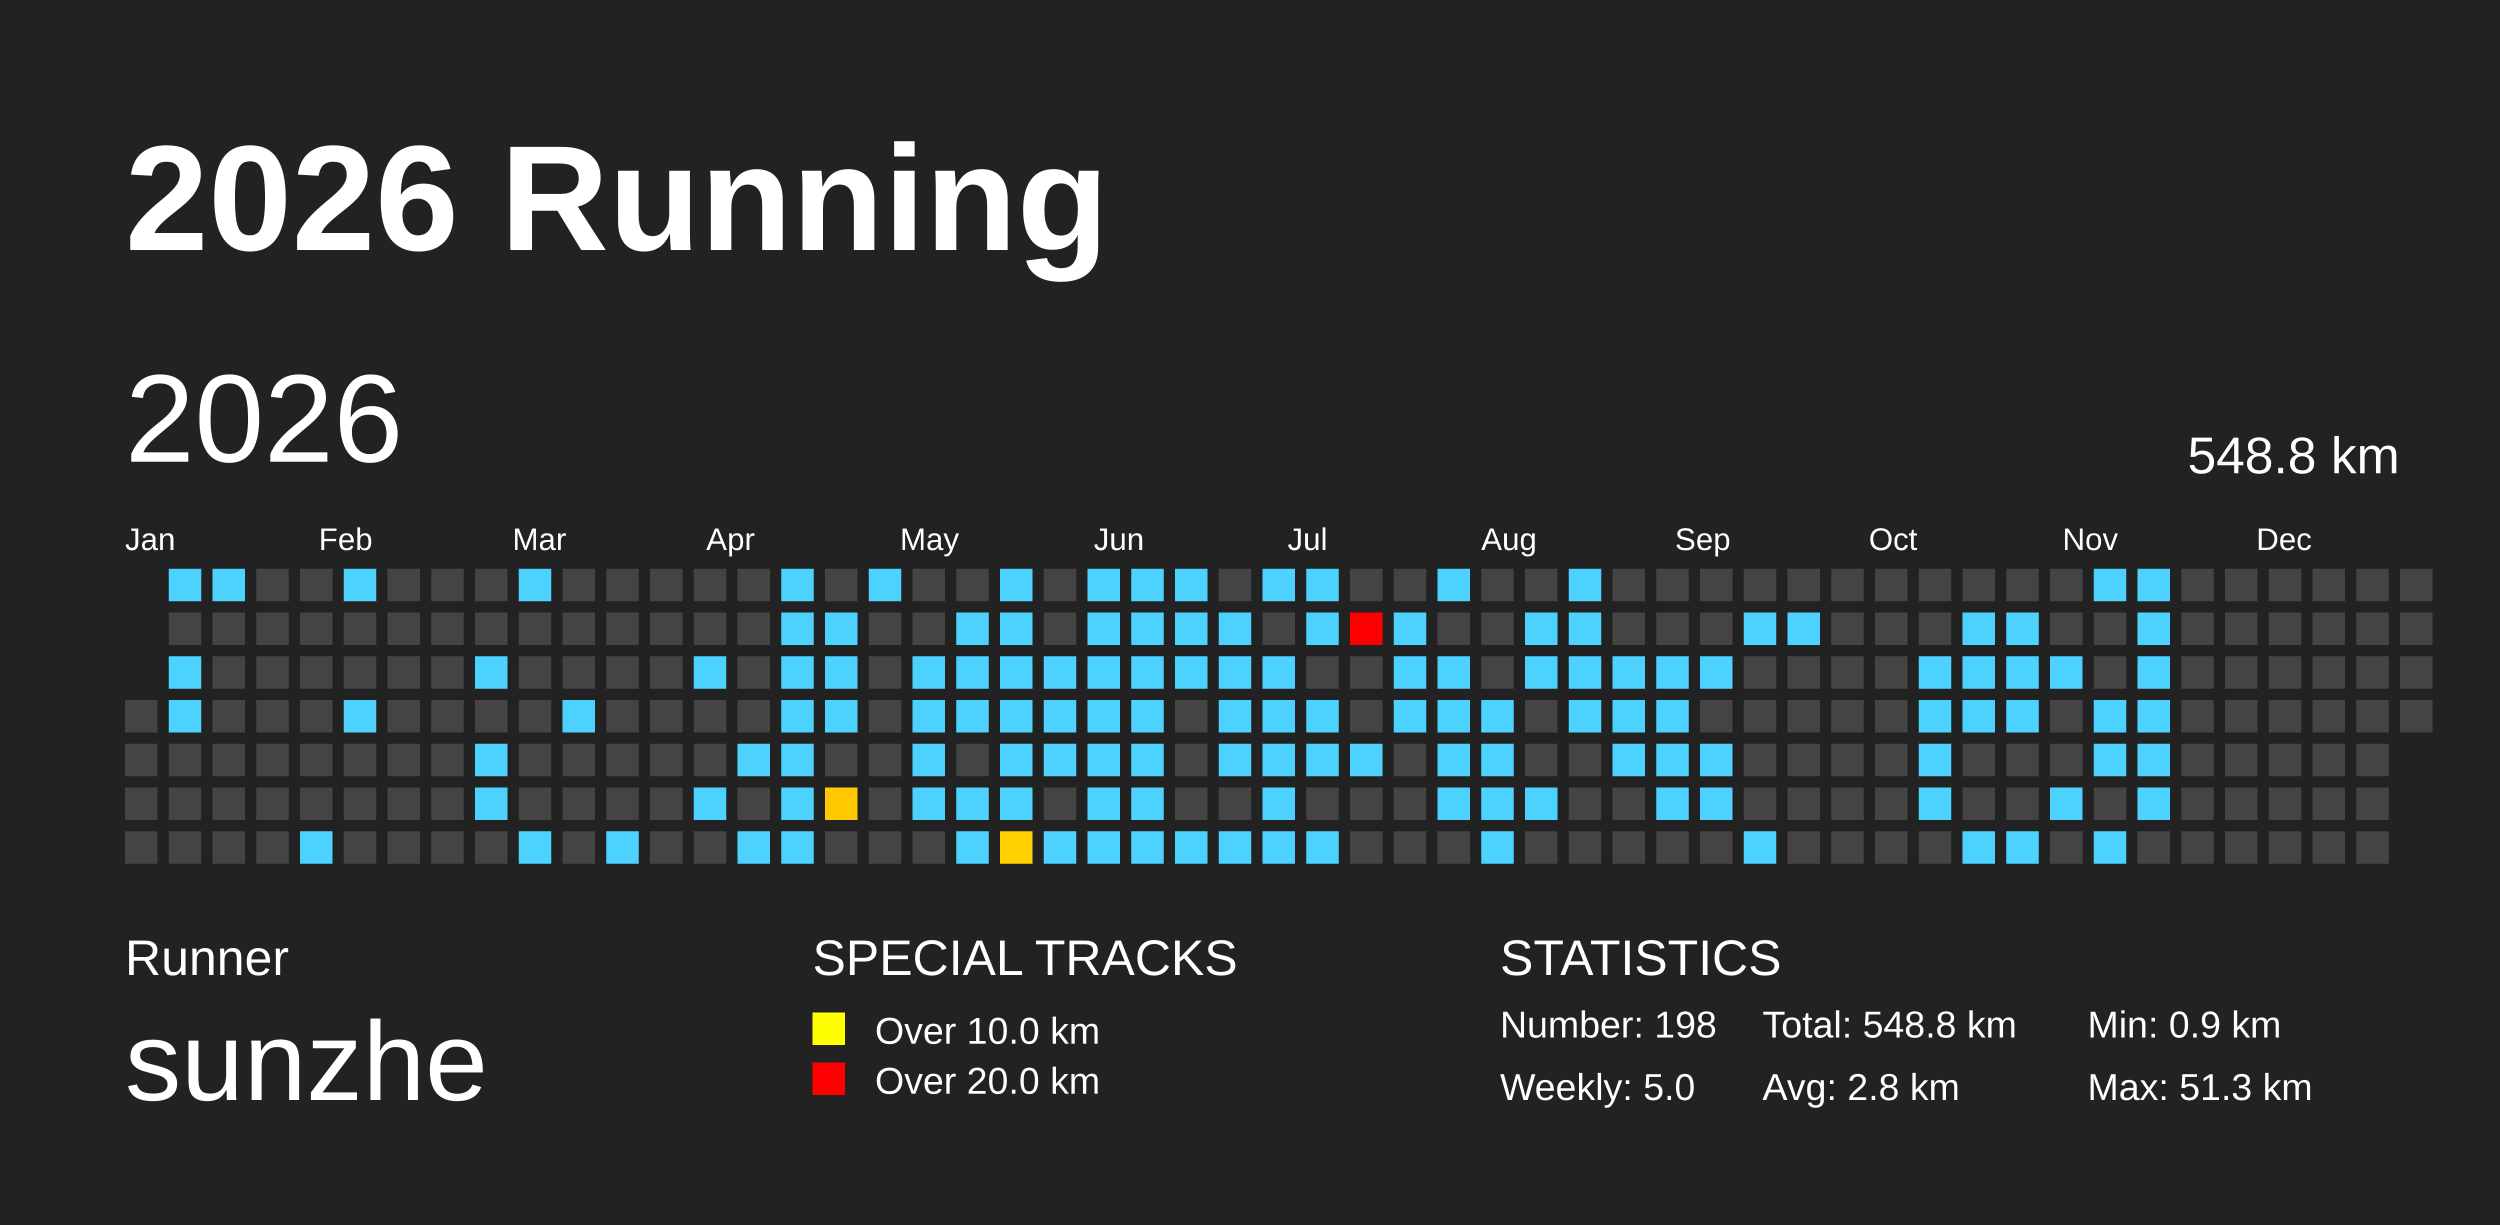
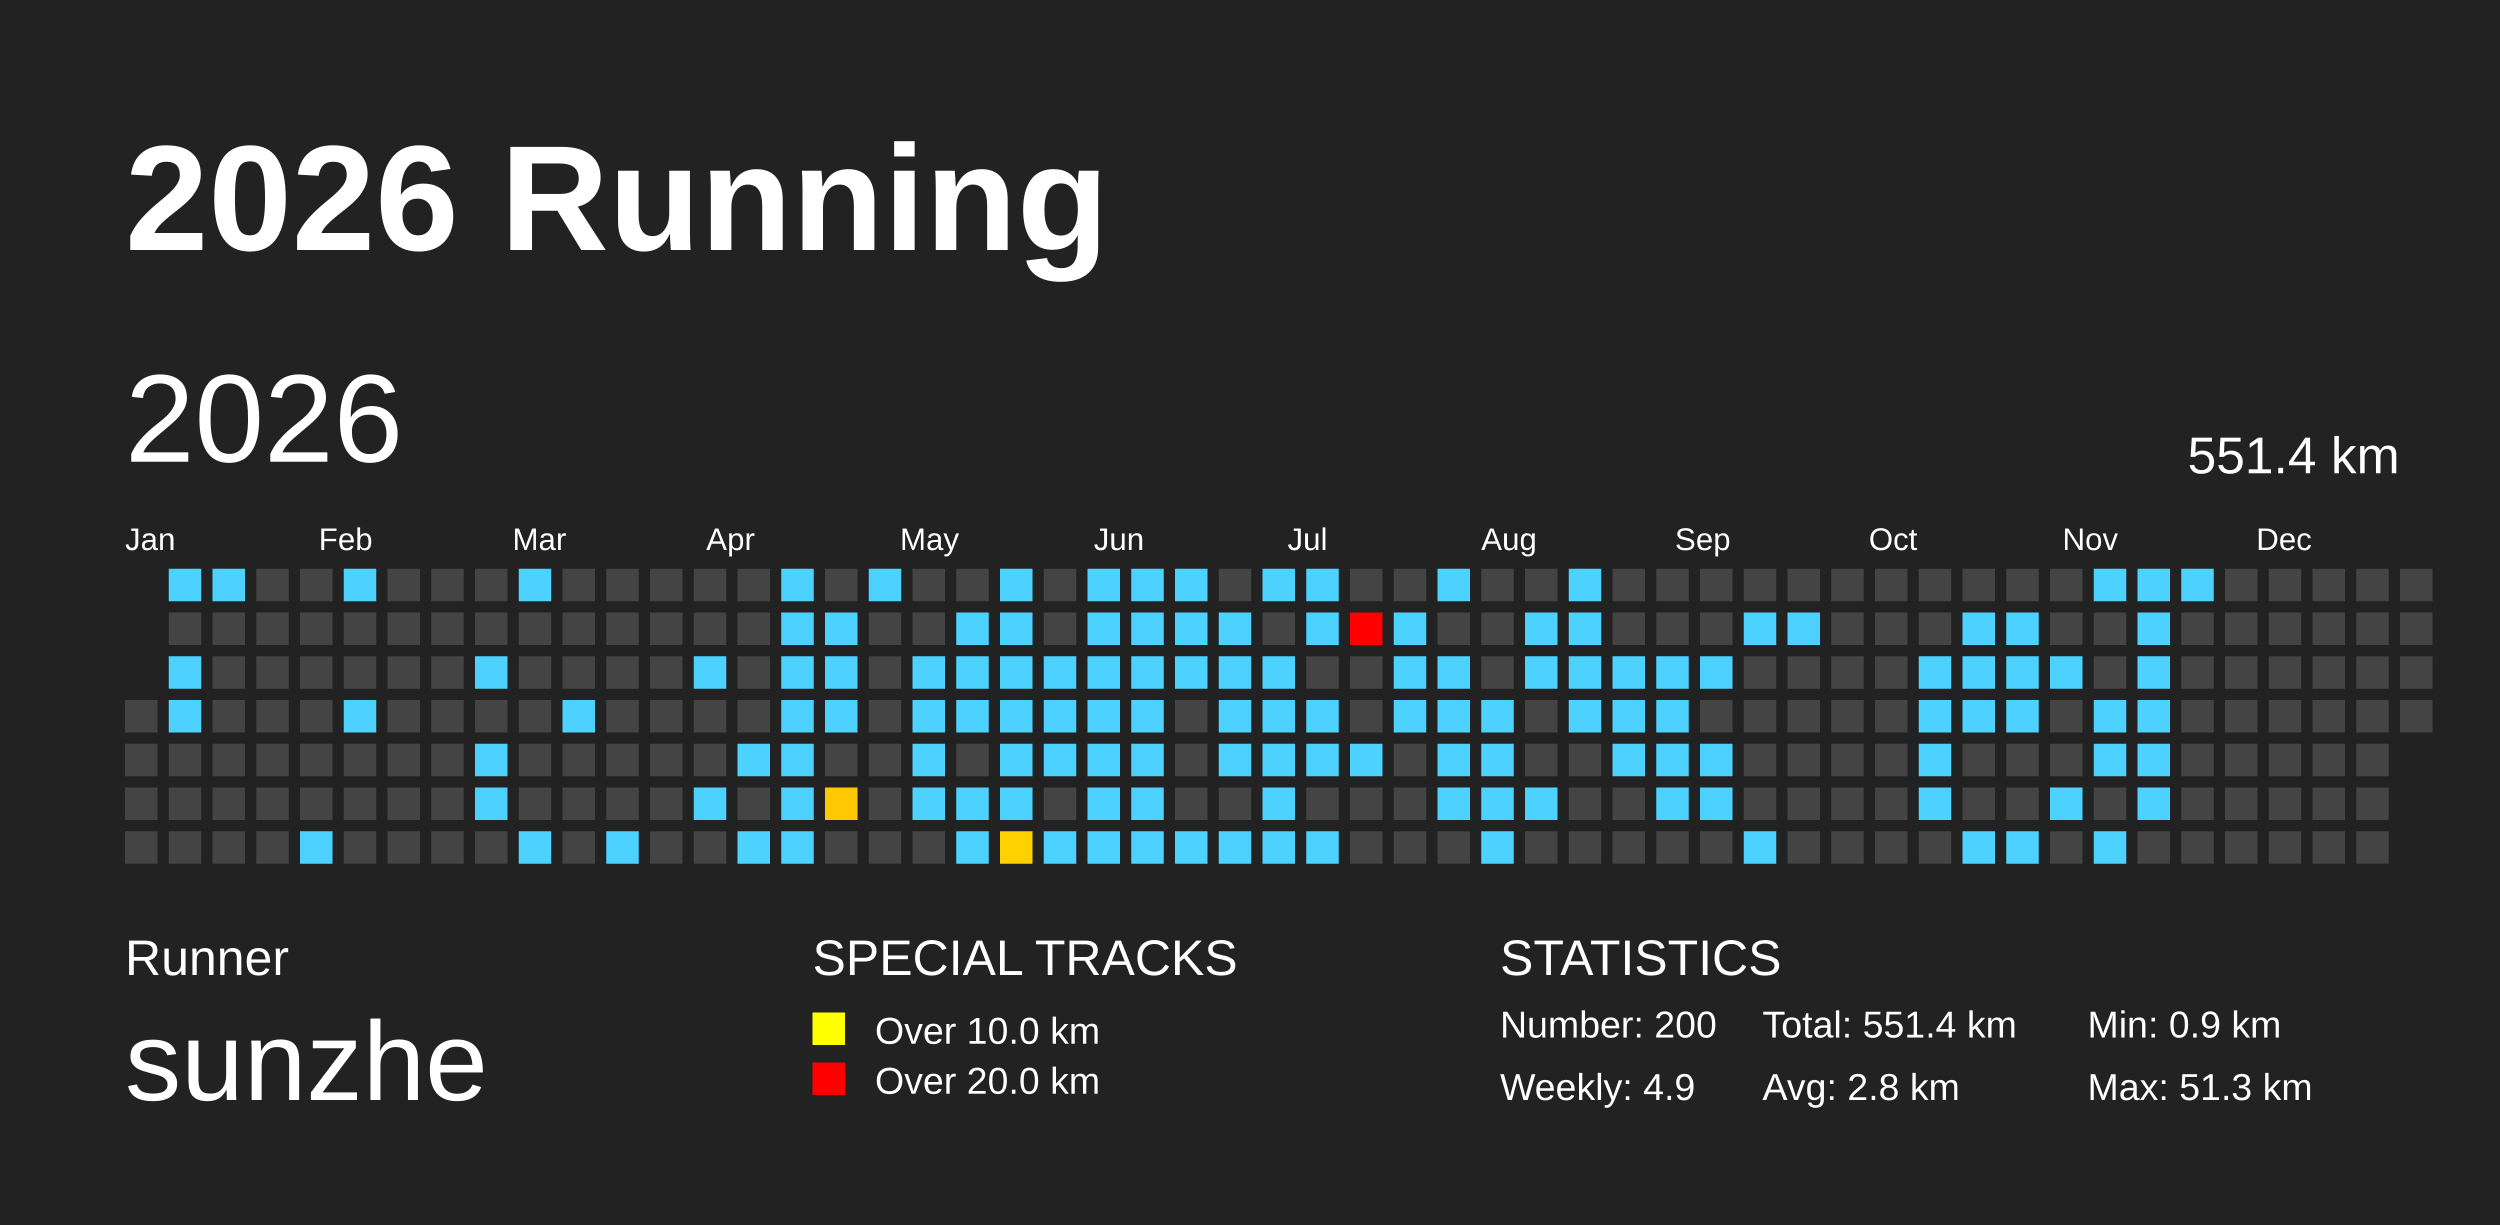
<svg xmlns="http://www.w3.org/2000/svg" baseProfile="full" height="98mm" version="1.1" viewBox="0,0,200,98" width="200mm">
  <defs />
  <rect fill="#222222" height="98" width="200" x="0" y="0" />
  <text fill="#FFFFFF" style="font-size:12px; font-family:Arial; font-weight:bold;" x="10" y="20">2026 Running</text>
  <text fill="#FFFFFF" style="font-size:4px; font-family:Arial" x="10" y="78">Runner</text>
  <text fill="#FFFFFF" style="font-size:9px; font-family:Arial" x="10" y="88">sunzhe</text>
  <text fill="#FFFFFF" style="font-size:4px; font-family:Arial" x="65" y="78">SPECIAL TRACKS</text>
  <rect fill="yellow" height="2.6" width="2.6" x="65" y="81" />
  <text fill="#FFFFFF" style="font-size:3px; font-family:Arial" x="70" y="83.5">Over 10.0 km</text>
  <rect fill="red" height="2.6" width="2.6" x="65" y="85" />
  <text fill="#FFFFFF" style="font-size:3px; font-family:Arial" x="70" y="87.5">Over 20.0 km</text>
  <text fill="#FFFFFF" style="font-size:4px; font-family:Arial" x="120" y="78">STATISTICS</text>
-   <text fill="#FFFFFF" style="font-size:3px; font-family:Arial" x="120" y="83">Number: 198</text>
-   <text fill="#FFFFFF" style="font-size:3px; font-family:Arial" x="120" y="88">Weekly: 5.0</text>
-   <text fill="#FFFFFF" style="font-size:3px; font-family:Arial" x="141" y="83">Total: 548.8 km</text>
+   <text fill="#FFFFFF" style="font-size:3px; font-family:Arial" x="120" y="83">Number: 200</text>
+   <text fill="#FFFFFF" style="font-size:3px; font-family:Arial" x="120" y="88">Weekly: 4.9</text>
+   <text fill="#FFFFFF" style="font-size:3px; font-family:Arial" x="141" y="83">Total: 551.4 km</text>
  <text fill="#FFFFFF" style="font-size:3px; font-family:Arial" x="141" y="88">Avg: 2.8 km</text>
  <text fill="#FFFFFF" style="font-size:3px; font-family:Arial" x="167" y="83">Min: 0.9 km</text>
  <text fill="#FFFFFF" style="font-size:3px; font-family:Arial" x="167" y="88">Max: 51.3 km</text>
  <text dominant-baseline="hanging" fill="#FFFFFF" style="font-size:10.0px; font-family:Arial;" x="10" y="30">2026</text>
-   <text dominant-baseline="hanging" fill="#FFFFFF" style="font-size:4.125px; font-family:Arial;" x="175" y="35">548.8 km</text>
+   <text dominant-baseline="hanging" fill="#FFFFFF" style="font-size:4.125px; font-family:Arial;" x="175" y="35">551.4 km</text>
  <text fill="#FFFFFF" style="font-size:2.5px; font-family:Arial" x="10.0" y="44">Jan</text>
  <text fill="#FFFFFF" style="font-size:2.5px; font-family:Arial" x="25.5" y="44">Feb</text>
  <text fill="#FFFFFF" style="font-size:2.5px; font-family:Arial" x="41.0" y="44">Mar</text>
  <text fill="#FFFFFF" style="font-size:2.5px; font-family:Arial" x="56.5" y="44">Apr</text>
  <text fill="#FFFFFF" style="font-size:2.5px; font-family:Arial" x="72.0" y="44">May</text>
  <text fill="#FFFFFF" style="font-size:2.5px; font-family:Arial" x="87.5" y="44">Jun</text>
  <text fill="#FFFFFF" style="font-size:2.5px; font-family:Arial" x="103.0" y="44">Jul</text>
  <text fill="#FFFFFF" style="font-size:2.5px; font-family:Arial" x="118.5" y="44">Aug</text>
  <text fill="#FFFFFF" style="font-size:2.5px; font-family:Arial" x="134.0" y="44">Sep</text>
  <text fill="#FFFFFF" style="font-size:2.5px; font-family:Arial" x="149.5" y="44">Oct</text>
  <text fill="#FFFFFF" style="font-size:2.5px; font-family:Arial" x="165.0" y="44">Nov</text>
  <text fill="#FFFFFF" style="font-size:2.5px; font-family:Arial" x="180.5" y="44">Dec</text>
  <rect fill="#444444" height="2.6" width="2.6" x="10.0" y="56.0" />
  <rect fill="#444444" height="2.6" width="2.6" x="10.0" y="59.5" />
  <rect fill="#444444" height="2.6" width="2.6" x="10.0" y="63.0" />
  <rect fill="#444444" height="2.6" width="2.6" x="10.0" y="66.5" />
  <rect fill="#4dd2ff" height="2.6" width="2.6" x="13.5" y="45.5" />
  <rect fill="#444444" height="2.6" width="2.6" x="13.5" y="49.0" />
  <rect fill="#4dd2ff" height="2.6" width="2.6" x="13.5" y="52.5" />
  <rect fill="#4dd2ff" height="2.6" width="2.6" x="13.5" y="56.0" />
  <rect fill="#444444" height="2.6" width="2.6" x="13.5" y="59.5" />
  <rect fill="#444444" height="2.6" width="2.6" x="13.5" y="63.0" />
  <rect fill="#444444" height="2.6" width="2.6" x="13.5" y="66.5" />
  <rect fill="#4dd2ff" height="2.6" width="2.6" x="17.0" y="45.5" />
  <rect fill="#444444" height="2.6" width="2.6" x="17.0" y="49.0" />
  <rect fill="#444444" height="2.6" width="2.6" x="17.0" y="52.5" />
  <rect fill="#444444" height="2.6" width="2.6" x="17.0" y="56.0" />
  <rect fill="#444444" height="2.6" width="2.6" x="17.0" y="59.5" />
  <rect fill="#444444" height="2.6" width="2.6" x="17.0" y="63.0" />
  <rect fill="#444444" height="2.6" width="2.6" x="17.0" y="66.5" />
  <rect fill="#444444" height="2.6" width="2.6" x="20.5" y="45.5" />
  <rect fill="#444444" height="2.6" width="2.6" x="20.5" y="49.0" />
  <rect fill="#444444" height="2.6" width="2.6" x="20.5" y="52.5" />
  <rect fill="#444444" height="2.6" width="2.6" x="20.5" y="56.0" />
  <rect fill="#444444" height="2.6" width="2.6" x="20.5" y="59.5" />
  <rect fill="#444444" height="2.6" width="2.6" x="20.5" y="63.0" />
  <rect fill="#444444" height="2.6" width="2.6" x="20.5" y="66.5" />
  <rect fill="#444444" height="2.6" width="2.6" x="24.0" y="45.5" />
  <rect fill="#444444" height="2.6" width="2.6" x="24.0" y="49.0" />
  <rect fill="#444444" height="2.6" width="2.6" x="24.0" y="52.5" />
  <rect fill="#444444" height="2.6" width="2.6" x="24.0" y="56.0" />
  <rect fill="#444444" height="2.6" width="2.6" x="24.0" y="59.5" />
  <rect fill="#444444" height="2.6" width="2.6" x="24.0" y="63.0" />
  <rect fill="#4dd2ff" height="2.6" width="2.6" x="24.0" y="66.5" />
  <rect fill="#4dd2ff" height="2.6" width="2.6" x="27.5" y="45.5" />
  <rect fill="#444444" height="2.6" width="2.6" x="27.5" y="49.0" />
  <rect fill="#444444" height="2.6" width="2.6" x="27.5" y="52.5" />
  <rect fill="#4dd2ff" height="2.6" width="2.6" x="27.5" y="56.0" />
  <rect fill="#444444" height="2.6" width="2.6" x="27.5" y="59.5" />
  <rect fill="#444444" height="2.6" width="2.6" x="27.5" y="63.0" />
  <rect fill="#444444" height="2.6" width="2.6" x="27.5" y="66.5" />
  <rect fill="#444444" height="2.6" width="2.6" x="31.0" y="45.5" />
  <rect fill="#444444" height="2.6" width="2.6" x="31.0" y="49.0" />
  <rect fill="#444444" height="2.6" width="2.6" x="31.0" y="52.5" />
  <rect fill="#444444" height="2.6" width="2.6" x="31.0" y="56.0" />
  <rect fill="#444444" height="2.6" width="2.6" x="31.0" y="59.5" />
  <rect fill="#444444" height="2.6" width="2.6" x="31.0" y="63.0" />
  <rect fill="#444444" height="2.6" width="2.6" x="31.0" y="66.5" />
  <rect fill="#444444" height="2.6" width="2.6" x="34.5" y="45.5" />
  <rect fill="#444444" height="2.6" width="2.6" x="34.5" y="49.0" />
  <rect fill="#444444" height="2.6" width="2.6" x="34.5" y="52.5" />
  <rect fill="#444444" height="2.6" width="2.6" x="34.5" y="56.0" />
  <rect fill="#444444" height="2.6" width="2.6" x="34.5" y="59.5" />
  <rect fill="#444444" height="2.6" width="2.6" x="34.5" y="63.0" />
  <rect fill="#444444" height="2.6" width="2.6" x="34.5" y="66.5" />
  <rect fill="#444444" height="2.6" width="2.6" x="38.0" y="45.5" />
  <rect fill="#444444" height="2.6" width="2.6" x="38.0" y="49.0" />
  <rect fill="#4dd2ff" height="2.6" width="2.6" x="38.0" y="52.5" />
  <rect fill="#444444" height="2.6" width="2.6" x="38.0" y="56.0" />
  <rect fill="#4dd2ff" height="2.6" width="2.6" x="38.0" y="59.5" />
  <rect fill="#4dd2ff" height="2.6" width="2.6" x="38.0" y="63.0" />
  <rect fill="#444444" height="2.6" width="2.6" x="38.0" y="66.5" />
  <rect fill="#4dd2ff" height="2.6" width="2.6" x="41.5" y="45.5" />
  <rect fill="#444444" height="2.6" width="2.6" x="41.5" y="49.0" />
  <rect fill="#444444" height="2.6" width="2.6" x="41.5" y="52.5" />
  <rect fill="#444444" height="2.6" width="2.6" x="41.5" y="56.0" />
  <rect fill="#444444" height="2.6" width="2.6" x="41.5" y="59.5" />
  <rect fill="#444444" height="2.6" width="2.6" x="41.5" y="63.0" />
  <rect fill="#4dd2ff" height="2.6" width="2.6" x="41.5" y="66.5" />
  <rect fill="#444444" height="2.6" width="2.6" x="45.0" y="45.5" />
  <rect fill="#444444" height="2.6" width="2.6" x="45.0" y="49.0" />
  <rect fill="#444444" height="2.6" width="2.6" x="45.0" y="52.5" />
  <rect fill="#4dd2ff" height="2.6" width="2.6" x="45.0" y="56.0" />
  <rect fill="#444444" height="2.6" width="2.6" x="45.0" y="59.5" />
  <rect fill="#444444" height="2.6" width="2.6" x="45.0" y="63.0" />
  <rect fill="#444444" height="2.6" width="2.6" x="45.0" y="66.5" />
  <rect fill="#444444" height="2.6" width="2.6" x="48.5" y="45.5" />
  <rect fill="#444444" height="2.6" width="2.6" x="48.5" y="49.0" />
  <rect fill="#444444" height="2.6" width="2.6" x="48.5" y="52.5" />
  <rect fill="#444444" height="2.6" width="2.6" x="48.5" y="56.0" />
  <rect fill="#444444" height="2.6" width="2.6" x="48.5" y="59.5" />
  <rect fill="#444444" height="2.6" width="2.6" x="48.5" y="63.0" />
  <rect fill="#4dd2ff" height="2.6" width="2.6" x="48.5" y="66.5" />
  <rect fill="#444444" height="2.6" width="2.6" x="52.0" y="45.5" />
  <rect fill="#444444" height="2.6" width="2.6" x="52.0" y="49.0" />
  <rect fill="#444444" height="2.6" width="2.6" x="52.0" y="52.5" />
  <rect fill="#444444" height="2.6" width="2.6" x="52.0" y="56.0" />
  <rect fill="#444444" height="2.6" width="2.6" x="52.0" y="59.5" />
  <rect fill="#444444" height="2.6" width="2.6" x="52.0" y="63.0" />
  <rect fill="#444444" height="2.6" width="2.6" x="52.0" y="66.5" />
  <rect fill="#444444" height="2.6" width="2.6" x="55.5" y="45.5" />
  <rect fill="#444444" height="2.6" width="2.6" x="55.5" y="49.0" />
  <rect fill="#4dd2ff" height="2.6" width="2.6" x="55.5" y="52.5" />
  <rect fill="#444444" height="2.6" width="2.6" x="55.5" y="56.0" />
  <rect fill="#444444" height="2.6" width="2.6" x="55.5" y="59.5" />
  <rect fill="#4dd2ff" height="2.6" width="2.6" x="55.5" y="63.0" />
  <rect fill="#444444" height="2.6" width="2.6" x="55.5" y="66.5" />
  <rect fill="#444444" height="2.6" width="2.6" x="59.0" y="45.5" />
  <rect fill="#444444" height="2.6" width="2.6" x="59.0" y="49.0" />
  <rect fill="#444444" height="2.6" width="2.6" x="59.0" y="52.5" />
  <rect fill="#444444" height="2.6" width="2.6" x="59.0" y="56.0" />
  <rect fill="#4dd2ff" height="2.6" width="2.6" x="59.0" y="59.5" />
  <rect fill="#444444" height="2.6" width="2.6" x="59.0" y="63.0" />
  <rect fill="#4dd2ff" height="2.6" width="2.6" x="59.0" y="66.5" />
  <rect fill="#4dd2ff" height="2.6" width="2.6" x="62.5" y="45.5" />
  <rect fill="#4dd2ff" height="2.6" width="2.6" x="62.5" y="49.0" />
  <rect fill="#4dd2ff" height="2.6" width="2.6" x="62.5" y="52.5" />
  <rect fill="#4dd2ff" height="2.6" width="2.6" x="62.5" y="56.0" />
  <rect fill="#4dd2ff" height="2.6" width="2.6" x="62.5" y="59.5" />
  <rect fill="#4dd2ff" height="2.6" width="2.6" x="62.5" y="63.0" />
  <rect fill="#4dd2ff" height="2.6" width="2.6" x="62.5" y="66.5" />
  <rect fill="#444444" height="2.6" width="2.6" x="66.0" y="45.5" />
  <rect fill="#4dd2ff" height="2.6" width="2.6" x="66.0" y="49.0" />
  <rect fill="#4dd2ff" height="2.6" width="2.6" x="66.0" y="52.5" />
  <rect fill="#4dd2ff" height="2.6" width="2.6" x="66.0" y="56.0" />
  <rect fill="#444444" height="2.6" width="2.6" x="66.0" y="59.5" />
  <rect fill="#ffc800" height="2.6" width="2.6" x="66.0" y="63.0" />
  <rect fill="#444444" height="2.6" width="2.6" x="66.0" y="66.5" />
  <rect fill="#4dd2ff" height="2.6" width="2.6" x="69.5" y="45.5" />
  <rect fill="#444444" height="2.6" width="2.6" x="69.5" y="49.0" />
  <rect fill="#444444" height="2.6" width="2.6" x="69.5" y="52.5" />
  <rect fill="#444444" height="2.6" width="2.6" x="69.5" y="56.0" />
  <rect fill="#444444" height="2.6" width="2.6" x="69.5" y="59.5" />
  <rect fill="#444444" height="2.6" width="2.6" x="69.5" y="63.0" />
  <rect fill="#444444" height="2.6" width="2.6" x="69.5" y="66.5" />
  <rect fill="#444444" height="2.6" width="2.6" x="73.0" y="45.5" />
  <rect fill="#444444" height="2.6" width="2.6" x="73.0" y="49.0" />
  <rect fill="#4dd2ff" height="2.6" width="2.6" x="73.0" y="52.5" />
  <rect fill="#4dd2ff" height="2.6" width="2.6" x="73.0" y="56.0" />
  <rect fill="#4dd2ff" height="2.6" width="2.6" x="73.0" y="59.5" />
  <rect fill="#4dd2ff" height="2.6" width="2.6" x="73.0" y="63.0" />
  <rect fill="#444444" height="2.6" width="2.6" x="73.0" y="66.5" />
  <rect fill="#444444" height="2.6" width="2.6" x="76.5" y="45.5" />
  <rect fill="#4dd2ff" height="2.6" width="2.6" x="76.5" y="49.0" />
  <rect fill="#4dd2ff" height="2.6" width="2.6" x="76.5" y="52.5" />
  <rect fill="#4dd2ff" height="2.6" width="2.6" x="76.5" y="56.0" />
  <rect fill="#444444" height="2.6" width="2.6" x="76.5" y="59.5" />
  <rect fill="#4dd2ff" height="2.6" width="2.6" x="76.5" y="63.0" />
  <rect fill="#4dd2ff" height="2.6" width="2.6" x="76.5" y="66.5" />
  <rect fill="#4dd2ff" height="2.6" width="2.6" x="80.0" y="45.5" />
  <rect fill="#4dd2ff" height="2.6" width="2.6" x="80.0" y="49.0" />
  <rect fill="#4dd2ff" height="2.6" width="2.6" x="80.0" y="52.5" />
  <rect fill="#4dd2ff" height="2.6" width="2.6" x="80.0" y="56.0" />
  <rect fill="#4dd2ff" height="2.6" width="2.6" x="80.0" y="59.5" />
  <rect fill="#4dd2ff" height="2.6" width="2.6" x="80.0" y="63.0" />
  <rect fill="#ffd100" height="2.6" width="2.6" x="80.0" y="66.5" />
  <rect fill="#444444" height="2.6" width="2.6" x="83.5" y="45.5" />
  <rect fill="#444444" height="2.6" width="2.6" x="83.5" y="49.0" />
  <rect fill="#4dd2ff" height="2.6" width="2.6" x="83.5" y="52.5" />
  <rect fill="#4dd2ff" height="2.6" width="2.6" x="83.5" y="56.0" />
  <rect fill="#4dd2ff" height="2.6" width="2.6" x="83.5" y="59.5" />
  <rect fill="#444444" height="2.6" width="2.6" x="83.5" y="63.0" />
  <rect fill="#4dd2ff" height="2.6" width="2.6" x="83.5" y="66.5" />
  <rect fill="#4dd2ff" height="2.6" width="2.6" x="87.0" y="45.5" />
  <rect fill="#4dd2ff" height="2.6" width="2.6" x="87.0" y="49.0" />
  <rect fill="#4dd2ff" height="2.6" width="2.6" x="87.0" y="52.5" />
  <rect fill="#4dd2ff" height="2.6" width="2.6" x="87.0" y="56.0" />
  <rect fill="#4dd2ff" height="2.6" width="2.6" x="87.0" y="59.5" />
  <rect fill="#4dd2ff" height="2.6" width="2.6" x="87.0" y="63.0" />
  <rect fill="#4dd2ff" height="2.6" width="2.6" x="87.0" y="66.5" />
  <rect fill="#4dd2ff" height="2.6" width="2.6" x="90.5" y="45.5" />
  <rect fill="#4dd2ff" height="2.6" width="2.6" x="90.5" y="49.0" />
  <rect fill="#4dd2ff" height="2.6" width="2.6" x="90.5" y="52.5" />
  <rect fill="#4dd2ff" height="2.6" width="2.6" x="90.5" y="56.0" />
  <rect fill="#4dd2ff" height="2.6" width="2.6" x="90.5" y="59.5" />
  <rect fill="#4dd2ff" height="2.6" width="2.6" x="90.5" y="63.0" />
  <rect fill="#4dd2ff" height="2.6" width="2.6" x="90.5" y="66.5" />
  <rect fill="#4dd2ff" height="2.6" width="2.6" x="94.0" y="45.5" />
  <rect fill="#4dd2ff" height="2.6" width="2.6" x="94.0" y="49.0" />
  <rect fill="#4dd2ff" height="2.6" width="2.6" x="94.0" y="52.5" />
  <rect fill="#444444" height="2.6" width="2.6" x="94.0" y="56.0" />
  <rect fill="#444444" height="2.6" width="2.6" x="94.0" y="59.5" />
  <rect fill="#444444" height="2.6" width="2.6" x="94.0" y="63.0" />
  <rect fill="#4dd2ff" height="2.6" width="2.6" x="94.0" y="66.5" />
  <rect fill="#444444" height="2.6" width="2.6" x="97.5" y="45.5" />
  <rect fill="#4dd2ff" height="2.6" width="2.6" x="97.5" y="49.0" />
  <rect fill="#4dd2ff" height="2.6" width="2.6" x="97.5" y="52.5" />
  <rect fill="#4dd2ff" height="2.6" width="2.6" x="97.5" y="56.0" />
  <rect fill="#4dd2ff" height="2.6" width="2.6" x="97.5" y="59.5" />
  <rect fill="#444444" height="2.6" width="2.6" x="97.5" y="63.0" />
  <rect fill="#4dd2ff" height="2.6" width="2.6" x="97.5" y="66.5" />
  <rect fill="#4dd2ff" height="2.6" width="2.6" x="101.0" y="45.5" />
  <rect fill="#444444" height="2.6" width="2.6" x="101.0" y="49.0" />
  <rect fill="#4dd2ff" height="2.6" width="2.6" x="101.0" y="52.5" />
  <rect fill="#4dd2ff" height="2.6" width="2.6" x="101.0" y="56.0" />
  <rect fill="#4dd2ff" height="2.6" width="2.6" x="101.0" y="59.5" />
  <rect fill="#4dd2ff" height="2.6" width="2.6" x="101.0" y="63.0" />
  <rect fill="#4dd2ff" height="2.6" width="2.6" x="101.0" y="66.5" />
  <rect fill="#4dd2ff" height="2.6" width="2.6" x="104.5" y="45.5" />
  <rect fill="#4dd2ff" height="2.6" width="2.6" x="104.5" y="49.0" />
  <rect fill="#444444" height="2.6" width="2.6" x="104.5" y="52.5" />
  <rect fill="#4dd2ff" height="2.6" width="2.6" x="104.5" y="56.0" />
  <rect fill="#4dd2ff" height="2.6" width="2.6" x="104.5" y="59.5" />
  <rect fill="#444444" height="2.6" width="2.6" x="104.5" y="63.0" />
  <rect fill="#4dd2ff" height="2.6" width="2.6" x="104.5" y="66.5" />
  <rect fill="#444444" height="2.6" width="2.6" x="108.0" y="45.5" />
  <rect fill="red" height="2.6" width="2.6" x="108.0" y="49.0" />
  <rect fill="#444444" height="2.6" width="2.6" x="108.0" y="52.5" />
  <rect fill="#444444" height="2.6" width="2.6" x="108.0" y="56.0" />
  <rect fill="#4dd2ff" height="2.6" width="2.6" x="108.0" y="59.5" />
  <rect fill="#444444" height="2.6" width="2.6" x="108.0" y="63.0" />
  <rect fill="#444444" height="2.6" width="2.6" x="108.0" y="66.5" />
  <rect fill="#444444" height="2.6" width="2.6" x="111.5" y="45.5" />
  <rect fill="#4dd2ff" height="2.6" width="2.6" x="111.5" y="49.0" />
  <rect fill="#4dd2ff" height="2.6" width="2.6" x="111.5" y="52.5" />
  <rect fill="#4dd2ff" height="2.6" width="2.6" x="111.5" y="56.0" />
  <rect fill="#444444" height="2.6" width="2.6" x="111.5" y="59.5" />
  <rect fill="#444444" height="2.6" width="2.6" x="111.5" y="63.0" />
  <rect fill="#444444" height="2.6" width="2.6" x="111.5" y="66.5" />
  <rect fill="#4dd2ff" height="2.6" width="2.6" x="115.0" y="45.5" />
  <rect fill="#444444" height="2.6" width="2.6" x="115.0" y="49.0" />
  <rect fill="#4dd2ff" height="2.6" width="2.6" x="115.0" y="52.5" />
  <rect fill="#4dd2ff" height="2.6" width="2.6" x="115.0" y="56.0" />
  <rect fill="#4dd2ff" height="2.6" width="2.6" x="115.0" y="59.5" />
  <rect fill="#4dd2ff" height="2.6" width="2.6" x="115.0" y="63.0" />
  <rect fill="#444444" height="2.6" width="2.6" x="115.0" y="66.5" />
  <rect fill="#444444" height="2.6" width="2.6" x="118.5" y="45.5" />
  <rect fill="#444444" height="2.6" width="2.6" x="118.5" y="49.0" />
  <rect fill="#444444" height="2.6" width="2.6" x="118.5" y="52.5" />
  <rect fill="#4dd2ff" height="2.6" width="2.6" x="118.5" y="56.0" />
  <rect fill="#4dd2ff" height="2.6" width="2.6" x="118.5" y="59.5" />
  <rect fill="#4dd2ff" height="2.6" width="2.6" x="118.5" y="63.0" />
  <rect fill="#4dd2ff" height="2.6" width="2.6" x="118.5" y="66.5" />
  <rect fill="#444444" height="2.6" width="2.6" x="122.0" y="45.5" />
  <rect fill="#4dd2ff" height="2.6" width="2.6" x="122.0" y="49.0" />
  <rect fill="#4dd2ff" height="2.6" width="2.6" x="122.0" y="52.5" />
  <rect fill="#444444" height="2.6" width="2.6" x="122.0" y="56.0" />
  <rect fill="#444444" height="2.6" width="2.6" x="122.0" y="59.5" />
  <rect fill="#4dd2ff" height="2.6" width="2.6" x="122.0" y="63.0" />
  <rect fill="#444444" height="2.6" width="2.6" x="122.0" y="66.5" />
  <rect fill="#4dd2ff" height="2.6" width="2.6" x="125.5" y="45.5" />
  <rect fill="#4dd2ff" height="2.6" width="2.6" x="125.5" y="49.0" />
  <rect fill="#4dd2ff" height="2.6" width="2.6" x="125.5" y="52.5" />
  <rect fill="#4dd2ff" height="2.6" width="2.6" x="125.5" y="56.0" />
  <rect fill="#444444" height="2.6" width="2.6" x="125.5" y="59.5" />
  <rect fill="#444444" height="2.6" width="2.6" x="125.5" y="63.0" />
  <rect fill="#444444" height="2.6" width="2.6" x="125.5" y="66.5" />
  <rect fill="#444444" height="2.6" width="2.6" x="129.0" y="45.5" />
  <rect fill="#444444" height="2.6" width="2.6" x="129.0" y="49.0" />
  <rect fill="#4dd2ff" height="2.6" width="2.6" x="129.0" y="52.5" />
  <rect fill="#4dd2ff" height="2.6" width="2.6" x="129.0" y="56.0" />
  <rect fill="#4dd2ff" height="2.6" width="2.6" x="129.0" y="59.5" />
  <rect fill="#444444" height="2.6" width="2.6" x="129.0" y="63.0" />
  <rect fill="#444444" height="2.6" width="2.6" x="129.0" y="66.5" />
  <rect fill="#444444" height="2.6" width="2.6" x="132.5" y="45.5" />
  <rect fill="#444444" height="2.6" width="2.6" x="132.5" y="49.0" />
  <rect fill="#4dd2ff" height="2.6" width="2.6" x="132.5" y="52.5" />
  <rect fill="#4dd2ff" height="2.6" width="2.6" x="132.5" y="56.0" />
  <rect fill="#4dd2ff" height="2.6" width="2.6" x="132.5" y="59.5" />
  <rect fill="#4dd2ff" height="2.6" width="2.6" x="132.5" y="63.0" />
  <rect fill="#444444" height="2.6" width="2.6" x="132.5" y="66.5" />
  <rect fill="#444444" height="2.6" width="2.6" x="136.0" y="45.5" />
  <rect fill="#444444" height="2.6" width="2.6" x="136.0" y="49.0" />
  <rect fill="#4dd2ff" height="2.6" width="2.6" x="136.0" y="52.5" />
  <rect fill="#444444" height="2.6" width="2.6" x="136.0" y="56.0" />
  <rect fill="#4dd2ff" height="2.6" width="2.6" x="136.0" y="59.5" />
  <rect fill="#4dd2ff" height="2.6" width="2.6" x="136.0" y="63.0" />
  <rect fill="#444444" height="2.6" width="2.6" x="136.0" y="66.5" />
  <rect fill="#444444" height="2.6" width="2.6" x="139.5" y="45.5" />
  <rect fill="#4dd2ff" height="2.6" width="2.6" x="139.5" y="49.0" />
  <rect fill="#444444" height="2.6" width="2.6" x="139.5" y="52.5" />
  <rect fill="#444444" height="2.6" width="2.6" x="139.5" y="56.0" />
  <rect fill="#444444" height="2.6" width="2.6" x="139.5" y="59.5" />
  <rect fill="#444444" height="2.6" width="2.6" x="139.5" y="63.0" />
  <rect fill="#4dd2ff" height="2.6" width="2.6" x="139.5" y="66.5" />
  <rect fill="#444444" height="2.6" width="2.6" x="143.0" y="45.5" />
  <rect fill="#4dd2ff" height="2.6" width="2.6" x="143.0" y="49.0" />
  <rect fill="#444444" height="2.6" width="2.6" x="143.0" y="52.5" />
  <rect fill="#444444" height="2.6" width="2.6" x="143.0" y="56.0" />
  <rect fill="#444444" height="2.6" width="2.6" x="143.0" y="59.5" />
  <rect fill="#444444" height="2.6" width="2.6" x="143.0" y="63.0" />
  <rect fill="#444444" height="2.6" width="2.6" x="143.0" y="66.5" />
  <rect fill="#444444" height="2.6" width="2.6" x="146.5" y="45.5" />
  <rect fill="#444444" height="2.6" width="2.6" x="146.5" y="49.0" />
  <rect fill="#444444" height="2.6" width="2.6" x="146.5" y="52.5" />
  <rect fill="#444444" height="2.6" width="2.6" x="146.5" y="56.0" />
  <rect fill="#444444" height="2.6" width="2.6" x="146.5" y="59.5" />
  <rect fill="#444444" height="2.6" width="2.6" x="146.5" y="63.0" />
  <rect fill="#444444" height="2.6" width="2.6" x="146.5" y="66.5" />
  <rect fill="#444444" height="2.6" width="2.6" x="150.0" y="45.5" />
  <rect fill="#444444" height="2.6" width="2.6" x="150.0" y="49.0" />
  <rect fill="#444444" height="2.6" width="2.6" x="150.0" y="52.5" />
  <rect fill="#444444" height="2.6" width="2.6" x="150.0" y="56.0" />
  <rect fill="#444444" height="2.6" width="2.6" x="150.0" y="59.5" />
  <rect fill="#444444" height="2.6" width="2.6" x="150.0" y="63.0" />
  <rect fill="#444444" height="2.6" width="2.6" x="150.0" y="66.5" />
  <rect fill="#444444" height="2.6" width="2.6" x="153.5" y="45.5" />
  <rect fill="#444444" height="2.6" width="2.6" x="153.5" y="49.0" />
  <rect fill="#4dd2ff" height="2.6" width="2.6" x="153.5" y="52.5" />
  <rect fill="#4dd2ff" height="2.6" width="2.6" x="153.5" y="56.0" />
  <rect fill="#4dd2ff" height="2.6" width="2.6" x="153.5" y="59.5" />
  <rect fill="#4dd2ff" height="2.6" width="2.6" x="153.5" y="63.0" />
  <rect fill="#444444" height="2.6" width="2.6" x="153.5" y="66.5" />
  <rect fill="#444444" height="2.6" width="2.6" x="157.0" y="45.5" />
  <rect fill="#4dd2ff" height="2.6" width="2.6" x="157.0" y="49.0" />
  <rect fill="#4dd2ff" height="2.6" width="2.6" x="157.0" y="52.5" />
  <rect fill="#4dd2ff" height="2.6" width="2.6" x="157.0" y="56.0" />
  <rect fill="#444444" height="2.6" width="2.6" x="157.0" y="59.5" />
  <rect fill="#444444" height="2.6" width="2.6" x="157.0" y="63.0" />
  <rect fill="#4dd2ff" height="2.6" width="2.6" x="157.0" y="66.5" />
  <rect fill="#444444" height="2.6" width="2.6" x="160.5" y="45.5" />
  <rect fill="#4dd2ff" height="2.6" width="2.6" x="160.5" y="49.0" />
  <rect fill="#4dd2ff" height="2.6" width="2.6" x="160.5" y="52.5" />
  <rect fill="#4dd2ff" height="2.6" width="2.6" x="160.5" y="56.0" />
  <rect fill="#444444" height="2.6" width="2.6" x="160.5" y="59.5" />
  <rect fill="#444444" height="2.6" width="2.6" x="160.5" y="63.0" />
  <rect fill="#4dd2ff" height="2.6" width="2.6" x="160.5" y="66.5" />
  <rect fill="#444444" height="2.6" width="2.6" x="164.0" y="45.5" />
  <rect fill="#444444" height="2.6" width="2.6" x="164.0" y="49.0" />
  <rect fill="#4dd2ff" height="2.6" width="2.6" x="164.0" y="52.5" />
  <rect fill="#444444" height="2.6" width="2.6" x="164.0" y="56.0" />
  <rect fill="#444444" height="2.6" width="2.6" x="164.0" y="59.5" />
  <rect fill="#4dd2ff" height="2.6" width="2.6" x="164.0" y="63.0" />
  <rect fill="#444444" height="2.6" width="2.6" x="164.0" y="66.5" />
  <rect fill="#4dd2ff" height="2.6" width="2.6" x="167.5" y="45.5" />
  <rect fill="#444444" height="2.6" width="2.6" x="167.5" y="49.0" />
  <rect fill="#444444" height="2.6" width="2.6" x="167.5" y="52.5" />
  <rect fill="#4dd2ff" height="2.6" width="2.6" x="167.5" y="56.0" />
  <rect fill="#4dd2ff" height="2.6" width="2.6" x="167.5" y="59.5" />
  <rect fill="#444444" height="2.6" width="2.6" x="167.5" y="63.0" />
  <rect fill="#4dd2ff" height="2.6" width="2.6" x="167.5" y="66.5" />
  <rect fill="#4dd2ff" height="2.6" width="2.6" x="171.0" y="45.5" />
  <rect fill="#4dd2ff" height="2.6" width="2.6" x="171.0" y="49.0" />
  <rect fill="#4dd2ff" height="2.6" width="2.6" x="171.0" y="52.5" />
  <rect fill="#4dd2ff" height="2.6" width="2.6" x="171.0" y="56.0" />
  <rect fill="#4dd2ff" height="2.6" width="2.6" x="171.0" y="59.5" />
  <rect fill="#4dd2ff" height="2.6" width="2.6" x="171.0" y="63.0" />
  <rect fill="#444444" height="2.6" width="2.6" x="171.0" y="66.5" />
-   <rect fill="#444444" height="2.6" width="2.6" x="174.5" y="45.5" />
+   <rect fill="#4dd2ff" height="2.6" width="2.6" x="174.5" y="45.5" />
  <rect fill="#444444" height="2.6" width="2.6" x="174.5" y="49.0" />
  <rect fill="#444444" height="2.6" width="2.6" x="174.5" y="52.5" />
  <rect fill="#444444" height="2.6" width="2.6" x="174.5" y="56.0" />
  <rect fill="#444444" height="2.6" width="2.6" x="174.5" y="59.5" />
  <rect fill="#444444" height="2.6" width="2.6" x="174.5" y="63.0" />
  <rect fill="#444444" height="2.6" width="2.6" x="174.5" y="66.5" />
  <rect fill="#444444" height="2.6" width="2.6" x="178.0" y="45.5" />
  <rect fill="#444444" height="2.6" width="2.6" x="178.0" y="49.0" />
  <rect fill="#444444" height="2.6" width="2.6" x="178.0" y="52.5" />
  <rect fill="#444444" height="2.6" width="2.6" x="178.0" y="56.0" />
  <rect fill="#444444" height="2.6" width="2.6" x="178.0" y="59.5" />
  <rect fill="#444444" height="2.6" width="2.6" x="178.0" y="63.0" />
  <rect fill="#444444" height="2.6" width="2.6" x="178.0" y="66.5" />
  <rect fill="#444444" height="2.6" width="2.6" x="181.5" y="45.5" />
  <rect fill="#444444" height="2.6" width="2.6" x="181.5" y="49.0" />
  <rect fill="#444444" height="2.6" width="2.6" x="181.5" y="52.5" />
  <rect fill="#444444" height="2.6" width="2.6" x="181.5" y="56.0" />
  <rect fill="#444444" height="2.6" width="2.6" x="181.5" y="59.5" />
  <rect fill="#444444" height="2.6" width="2.6" x="181.5" y="63.0" />
  <rect fill="#444444" height="2.6" width="2.6" x="181.5" y="66.5" />
  <rect fill="#444444" height="2.6" width="2.6" x="185.0" y="45.5" />
  <rect fill="#444444" height="2.6" width="2.6" x="185.0" y="49.0" />
  <rect fill="#444444" height="2.6" width="2.6" x="185.0" y="52.5" />
  <rect fill="#444444" height="2.6" width="2.6" x="185.0" y="56.0" />
  <rect fill="#444444" height="2.6" width="2.6" x="185.0" y="59.5" />
  <rect fill="#444444" height="2.6" width="2.6" x="185.0" y="63.0" />
  <rect fill="#444444" height="2.6" width="2.6" x="185.0" y="66.5" />
  <rect fill="#444444" height="2.6" width="2.6" x="188.5" y="45.5" />
  <rect fill="#444444" height="2.6" width="2.6" x="188.5" y="49.0" />
  <rect fill="#444444" height="2.6" width="2.6" x="188.5" y="52.5" />
  <rect fill="#444444" height="2.6" width="2.6" x="188.5" y="56.0" />
  <rect fill="#444444" height="2.6" width="2.6" x="188.5" y="59.5" />
  <rect fill="#444444" height="2.6" width="2.6" x="188.5" y="63.0" />
  <rect fill="#444444" height="2.6" width="2.6" x="188.5" y="66.5" />
  <rect fill="#444444" height="2.6" width="2.6" x="192.0" y="45.5" />
  <rect fill="#444444" height="2.6" width="2.6" x="192.0" y="49.0" />
  <rect fill="#444444" height="2.6" width="2.6" x="192.0" y="52.5" />
  <rect fill="#444444" height="2.6" width="2.6" x="192.0" y="56.0" />
</svg>
